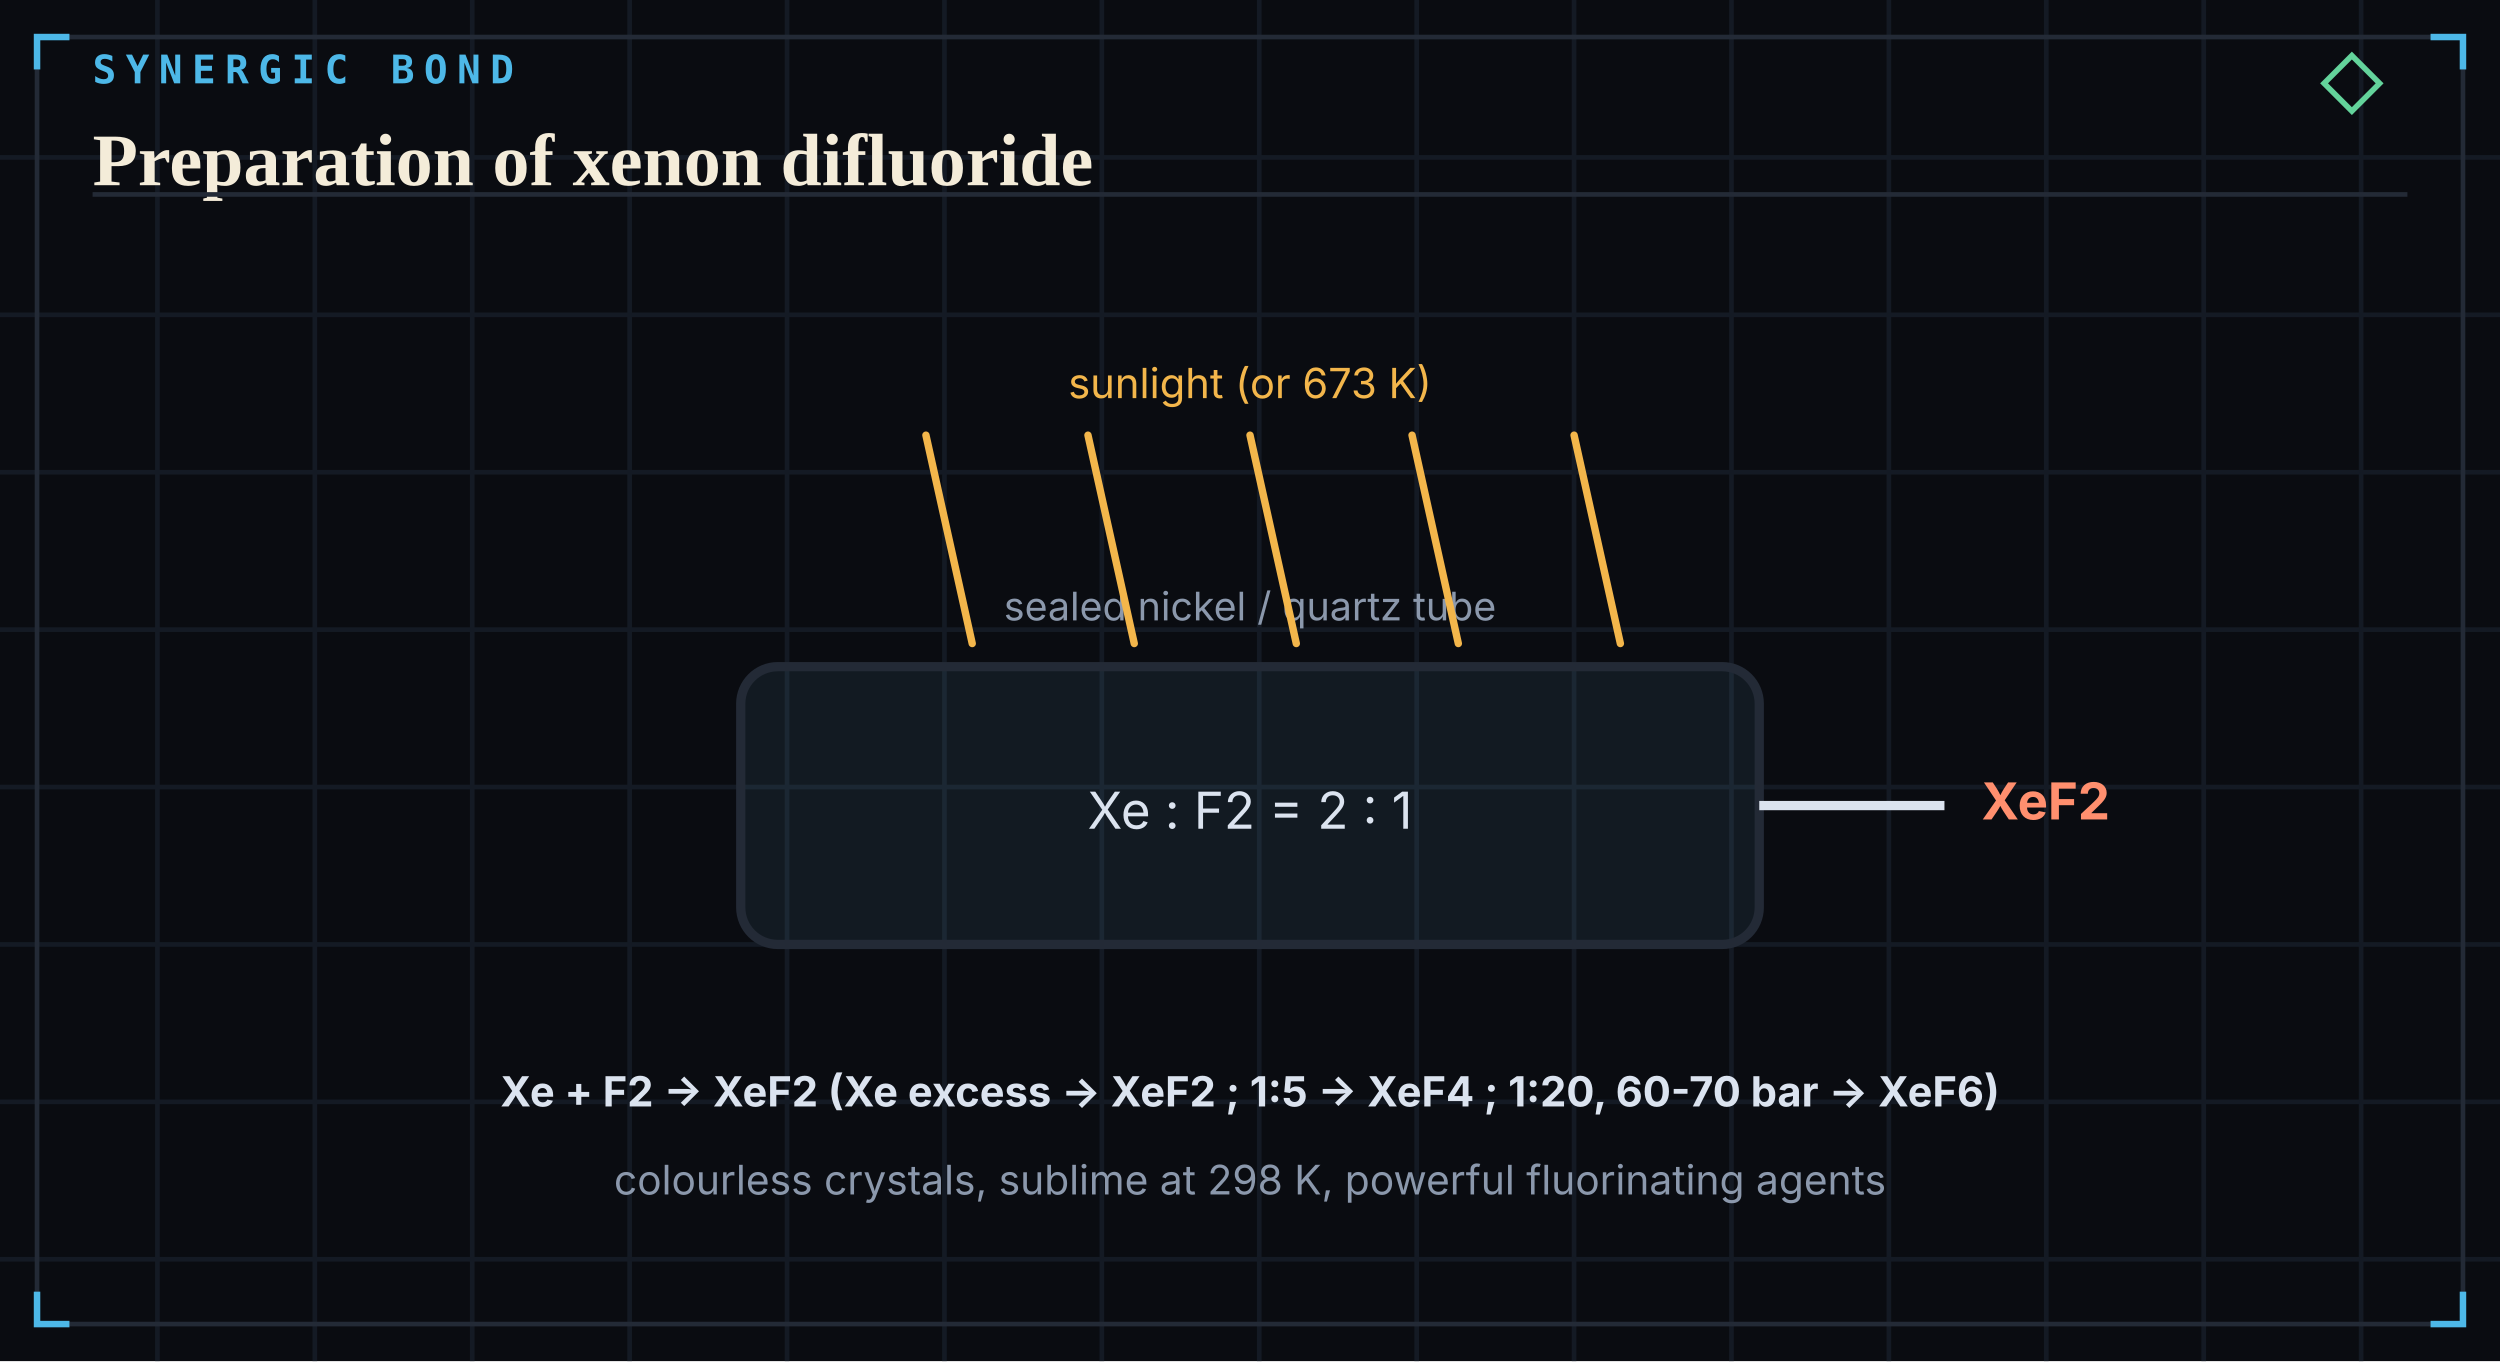
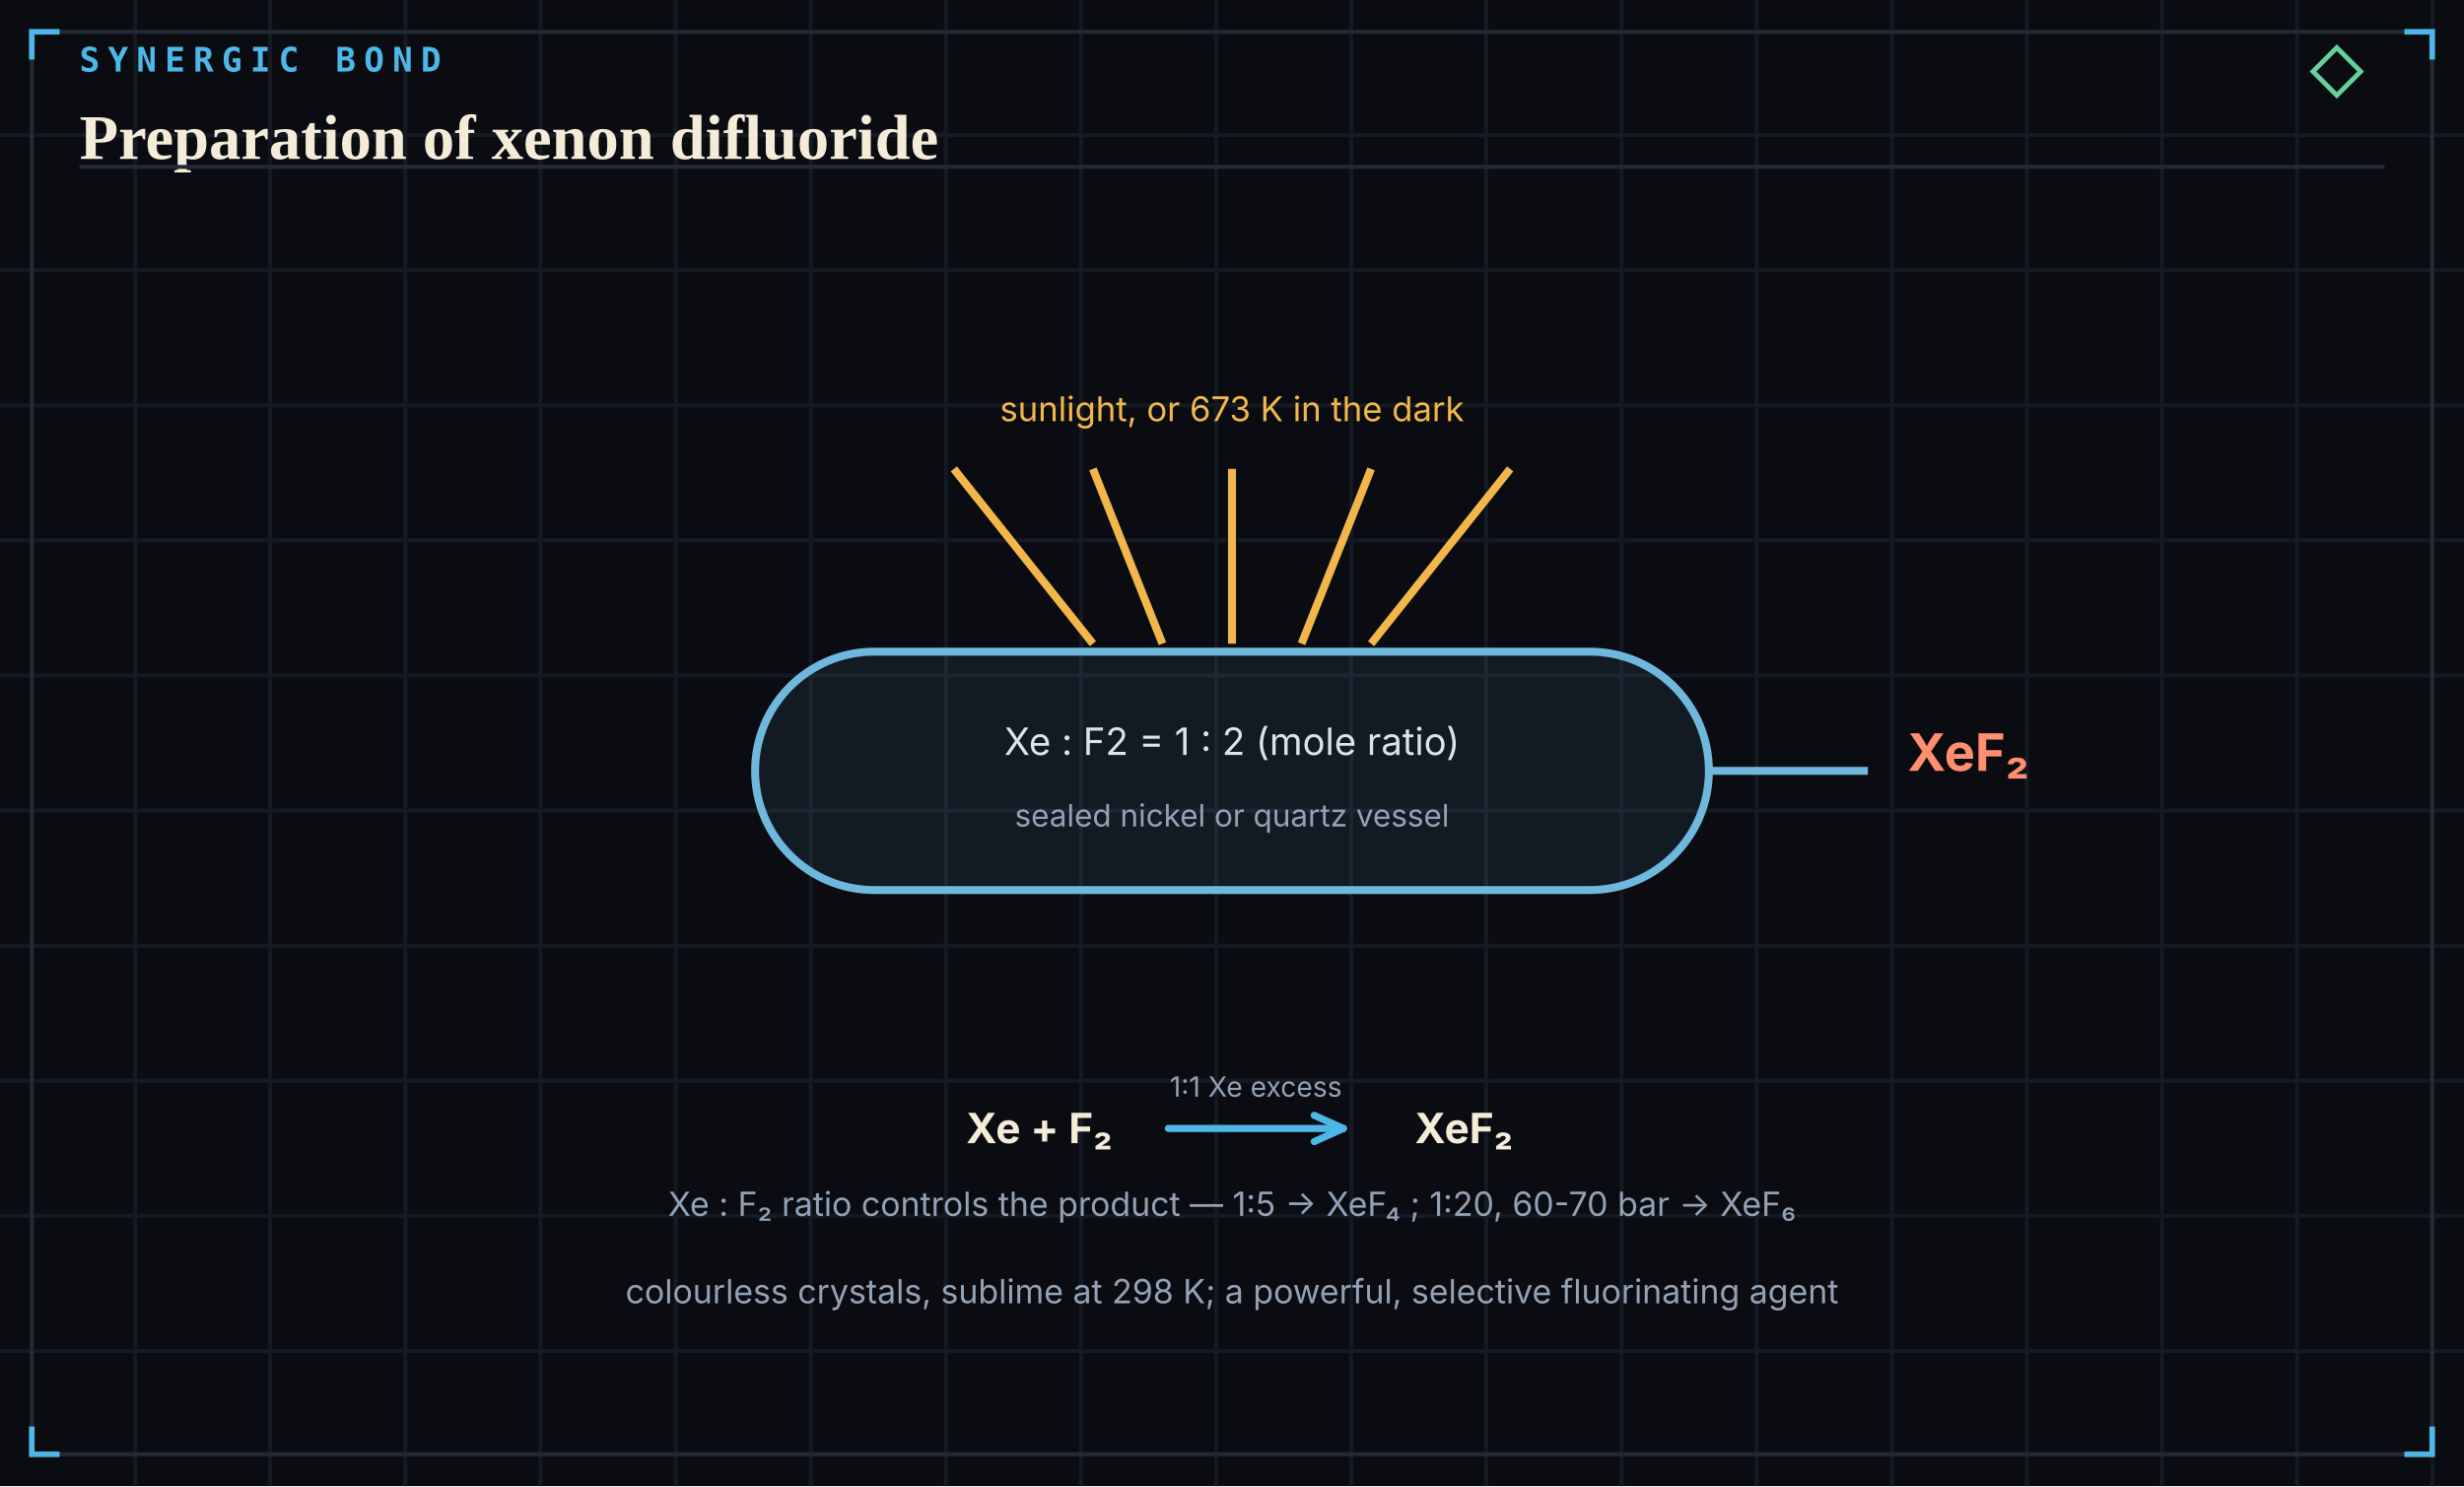
- <svg xmlns="http://www.w3.org/2000/svg" width="540" height="294" viewBox="0 0 540 294" font-family="'Inter','Helvetica Neue',Arial,'DejaVu Sans',sans-serif">
-   <rect width="540" height="294" fill="#0a0c11" />
+ <svg xmlns="http://www.w3.org/2000/svg" width="620" height="374" viewBox="0 0 620 374" font-family="'Inter','Helvetica Neue',Arial,'DejaVu Sans',sans-serif">
+   <rect width="620" height="374" fill="#0a0c11" />
  <g stroke="#141a24" stroke-width="1">
-     <line x1="34" y1="0" x2="34" y2="294" />
-     <line x1="68" y1="0" x2="68" y2="294" />
-     <line x1="102" y1="0" x2="102" y2="294" />
-     <line x1="136" y1="0" x2="136" y2="294" />
-     <line x1="170" y1="0" x2="170" y2="294" />
-     <line x1="204" y1="0" x2="204" y2="294" />
-     <line x1="238" y1="0" x2="238" y2="294" />
-     <line x1="272" y1="0" x2="272" y2="294" />
-     <line x1="306" y1="0" x2="306" y2="294" />
-     <line x1="340" y1="0" x2="340" y2="294" />
-     <line x1="374" y1="0" x2="374" y2="294" />
-     <line x1="408" y1="0" x2="408" y2="294" />
-     <line x1="442" y1="0" x2="442" y2="294" />
-     <line x1="476" y1="0" x2="476" y2="294" />
-     <line x1="510" y1="0" x2="510" y2="294" />
-     <line x1="0" y1="34" x2="540" y2="34" />
-     <line x1="0" y1="68" x2="540" y2="68" />
-     <line x1="0" y1="102" x2="540" y2="102" />
-     <line x1="0" y1="136" x2="540" y2="136" />
-     <line x1="0" y1="170" x2="540" y2="170" />
-     <line x1="0" y1="204" x2="540" y2="204" />
-     <line x1="0" y1="238" x2="540" y2="238" />
-     <line x1="0" y1="272" x2="540" y2="272" />
+     <line x1="34" y1="0" x2="34" y2="374" />
+     <line x1="68" y1="0" x2="68" y2="374" />
+     <line x1="102" y1="0" x2="102" y2="374" />
+     <line x1="136" y1="0" x2="136" y2="374" />
+     <line x1="170" y1="0" x2="170" y2="374" />
+     <line x1="204" y1="0" x2="204" y2="374" />
+     <line x1="238" y1="0" x2="238" y2="374" />
+     <line x1="272" y1="0" x2="272" y2="374" />
+     <line x1="306" y1="0" x2="306" y2="374" />
+     <line x1="340" y1="0" x2="340" y2="374" />
+     <line x1="374" y1="0" x2="374" y2="374" />
+     <line x1="408" y1="0" x2="408" y2="374" />
+     <line x1="442" y1="0" x2="442" y2="374" />
+     <line x1="476" y1="0" x2="476" y2="374" />
+     <line x1="510" y1="0" x2="510" y2="374" />
+     <line x1="544" y1="0" x2="544" y2="374" />
+     <line x1="578" y1="0" x2="578" y2="374" />
+     <line x1="612" y1="0" x2="612" y2="374" />
+     <line x1="0" y1="34" x2="620" y2="34" />
+     <line x1="0" y1="68" x2="620" y2="68" />
+     <line x1="0" y1="102" x2="620" y2="102" />
+     <line x1="0" y1="136" x2="620" y2="136" />
+     <line x1="0" y1="170" x2="620" y2="170" />
+     <line x1="0" y1="204" x2="620" y2="204" />
+     <line x1="0" y1="238" x2="620" y2="238" />
+     <line x1="0" y1="272" x2="620" y2="272" />
+     <line x1="0" y1="306" x2="620" y2="306" />
+     <line x1="0" y1="340" x2="620" y2="340" />
  </g>
-   <rect x="8" y="8" width="524" height="278" fill="none" stroke="#232a36" stroke-width="1" />
+   <rect x="8" y="8" width="604" height="358" fill="none" stroke="#232a36" stroke-width="1" />
  <path d="M 8 15 L 8 8 L 15 8" stroke="#4db8e8" stroke-width="1.4" fill="none" />
-   <path d="M 532 15 L 532 8 L 525 8" stroke="#4db8e8" stroke-width="1.4" fill="none" />
-   <path d="M 8 279 L 8 286 L 15 286" stroke="#4db8e8" stroke-width="1.4" fill="none" />
-   <path d="M 532 279 L 532 286 L 525 286" stroke="#4db8e8" stroke-width="1.4" fill="none" />
+   <path d="M 612 15 L 612 8 L 605 8" stroke="#4db8e8" stroke-width="1.4" fill="none" />
+   <path d="M 8 359 L 8 366 L 15 366" stroke="#4db8e8" stroke-width="1.4" fill="none" />
+   <path d="M 612 359 L 612 366 L 605 366" stroke="#4db8e8" stroke-width="1.4" fill="none" />
  <text x="20" y="18" font-size="8.5" font-weight="bold" fill="#4db8e8" text-anchor="start" font-family="'SF Mono','DejaVu Sans Mono',ui-monospace,Menlo,monospace" letter-spacing="0.24em">SYNERGIC BOND</text>
-   <path d="M 508 12 l 6 6 l -6 6 l -6 -6 z" fill="none" stroke="#63d39b" stroke-width="1.2" />
+   <path d="M 588 12 l 6 6 l -6 6 l -6 -6 z" fill="none" stroke="#63d39b" stroke-width="1.2" />
  <text x="20" y="40" font-size="16" font-weight="bold" fill="#f4ecd9" text-anchor="start" font-family="'Georgia','Times New Roman',serif">Preparation of xenon difluoride</text>
-   <line x1="20" y1="42" x2="520" y2="42" stroke="#232a36" stroke-width="1" />
+   <line x1="20" y1="42" x2="600" y2="42" stroke="#232a36" stroke-width="1" />
  <g transform="translate(0,34)">
-     <rect x="160" y="110" width="220" height="60" rx="8" fill="rgba(120,190,235,0.08)" stroke="#232a36" stroke-width="2" />
-     <text x="270.0" y="145.0" font-size="11" font-weight="normal" fill="#dbe3ef" text-anchor="middle">Xe  :  F2  =  2 : 1</text>
-     <text x="270.0" y="100.0" font-size="8.5" font-weight="normal" fill="#8b98ac" text-anchor="middle">sealed nickel / quartz tube</text>
-     <line x1="200.0" y1="60.0" x2="210.0" y2="105.0" stroke="#f3b64b" stroke-width="1.6" stroke-linecap="round" />
-     <line x1="235.0" y1="60.0" x2="245.0" y2="105.0" stroke="#f3b64b" stroke-width="1.6" stroke-linecap="round" />
-     <line x1="270.0" y1="60.0" x2="280.0" y2="105.0" stroke="#f3b64b" stroke-width="1.6" stroke-linecap="round" />
-     <line x1="305.0" y1="60.0" x2="315.0" y2="105.0" stroke="#f3b64b" stroke-width="1.6" stroke-linecap="round" />
-     <line x1="340.0" y1="60.0" x2="350.0" y2="105.0" stroke="#f3b64b" stroke-width="1.6" stroke-linecap="round" />
-     <text x="270.0" y="52.0" font-size="9" font-weight="normal" fill="#f3b64b" text-anchor="middle">sunlight  (or 673 K)</text>
-     <path d="M 380.0 140.0 L 420.0 140.0" fill="none" stroke="#dbe3ef" stroke-width="2" stroke-linejoin="round" />
-     <text x="428.0" y="143.0" font-size="11" font-weight="bold" fill="#ff8f6e" text-anchor="start">XeF2</text>
-     <text x="270.0" y="205.0" font-size="9" font-weight="bold" fill="#dbe3ef" text-anchor="middle">Xe + F2  -&gt;  XeF2      (Xe excess -&gt; XeF2 ;  1:5 -&gt; XeF4 ;  1:20, 60-70 bar -&gt; XeF6)</text>
-     <text x="270.0" y="224.0" font-size="8.8" font-weight="normal" fill="#8b98ac" text-anchor="middle">colourless crystals, sublime at 298 K, powerful fluorinating agents</text>
+     <rect x="190" y="130" width="240" height="60" rx="30" fill="rgba(120,190,235,0.08)" stroke="#6fb7dc" stroke-width="2" />
+     <text x="310.0" y="156.0" font-size="9.5" font-weight="normal" fill="#dbe3ef" text-anchor="middle">Xe : F2  =  1 : 2  (mole ratio)</text>
+     <text x="310.0" y="174.0" font-size="7.8" font-weight="normal" fill="#93a1b5" text-anchor="middle">sealed nickel or quartz vessel</text>
+     <line x1="240.0" y1="84" x2="275.0" y2="128" stroke="#f3b64b" stroke-width="2" />
+     <line x1="275.0" y1="84" x2="292.5" y2="128" stroke="#f3b64b" stroke-width="2" />
+     <line x1="310.0" y1="84" x2="310.0" y2="128" stroke="#f3b64b" stroke-width="2" />
+     <line x1="345.0" y1="84" x2="327.5" y2="128" stroke="#f3b64b" stroke-width="2" />
+     <line x1="380.0" y1="84" x2="345.0" y2="128" stroke="#f3b64b" stroke-width="2" />
+     <text x="310.0" y="72.0" font-size="8.6" font-weight="normal" fill="#f3b64b" text-anchor="middle">sunlight, or 673 K in the dark</text>
+     <path d="M 430 160.0 h 40" stroke="#6fb7dc" stroke-width="2" />
+     <text x="480.0" y="160.0" font-size="13" font-weight="bold" fill="#ff8f6e" text-anchor="start">XeF₂</text>
+     <text x="243.1" y="253.7" font-size="10.5" font-weight="bold" fill="#f4ecd9" text-anchor="start">Xe + F₂</text>
+     <line x1="294.0" y1="250.0" x2="338.0" y2="250.0" stroke="#4db8e8" stroke-width="1.8" stroke-linecap="round" />
+     <line x1="338.0" y1="250.0" x2="330.7" y2="246.7" stroke="#4db8e8" stroke-width="1.8" stroke-linecap="round" />
+     <line x1="338.0" y1="250.0" x2="330.7" y2="253.3" stroke="#4db8e8" stroke-width="1.8" stroke-linecap="round" />
+     <text x="316.0" y="242.0" font-size="7.0" font-weight="normal" fill="#93a1b5" text-anchor="middle">1:1 Xe excess</text>
+     <text x="356.0" y="253.7" font-size="10.5" font-weight="bold" fill="#f4ecd9" text-anchor="start">XeF₂</text>
+     <text x="310.0" y="272.0" font-size="8.4" font-weight="normal" fill="#93a1b5" text-anchor="middle">Xe : F₂ ratio controls the product — 1:5 → XeF₄ ; 1:20, 60-70 bar → XeF₆</text>
+     <text x="310.0" y="294.0" font-size="8.4" font-weight="normal" fill="#93a1b5" text-anchor="middle">colourless crystals, sublime at 298 K; a powerful, selective fluorinating agent</text>
  </g>
</svg>
